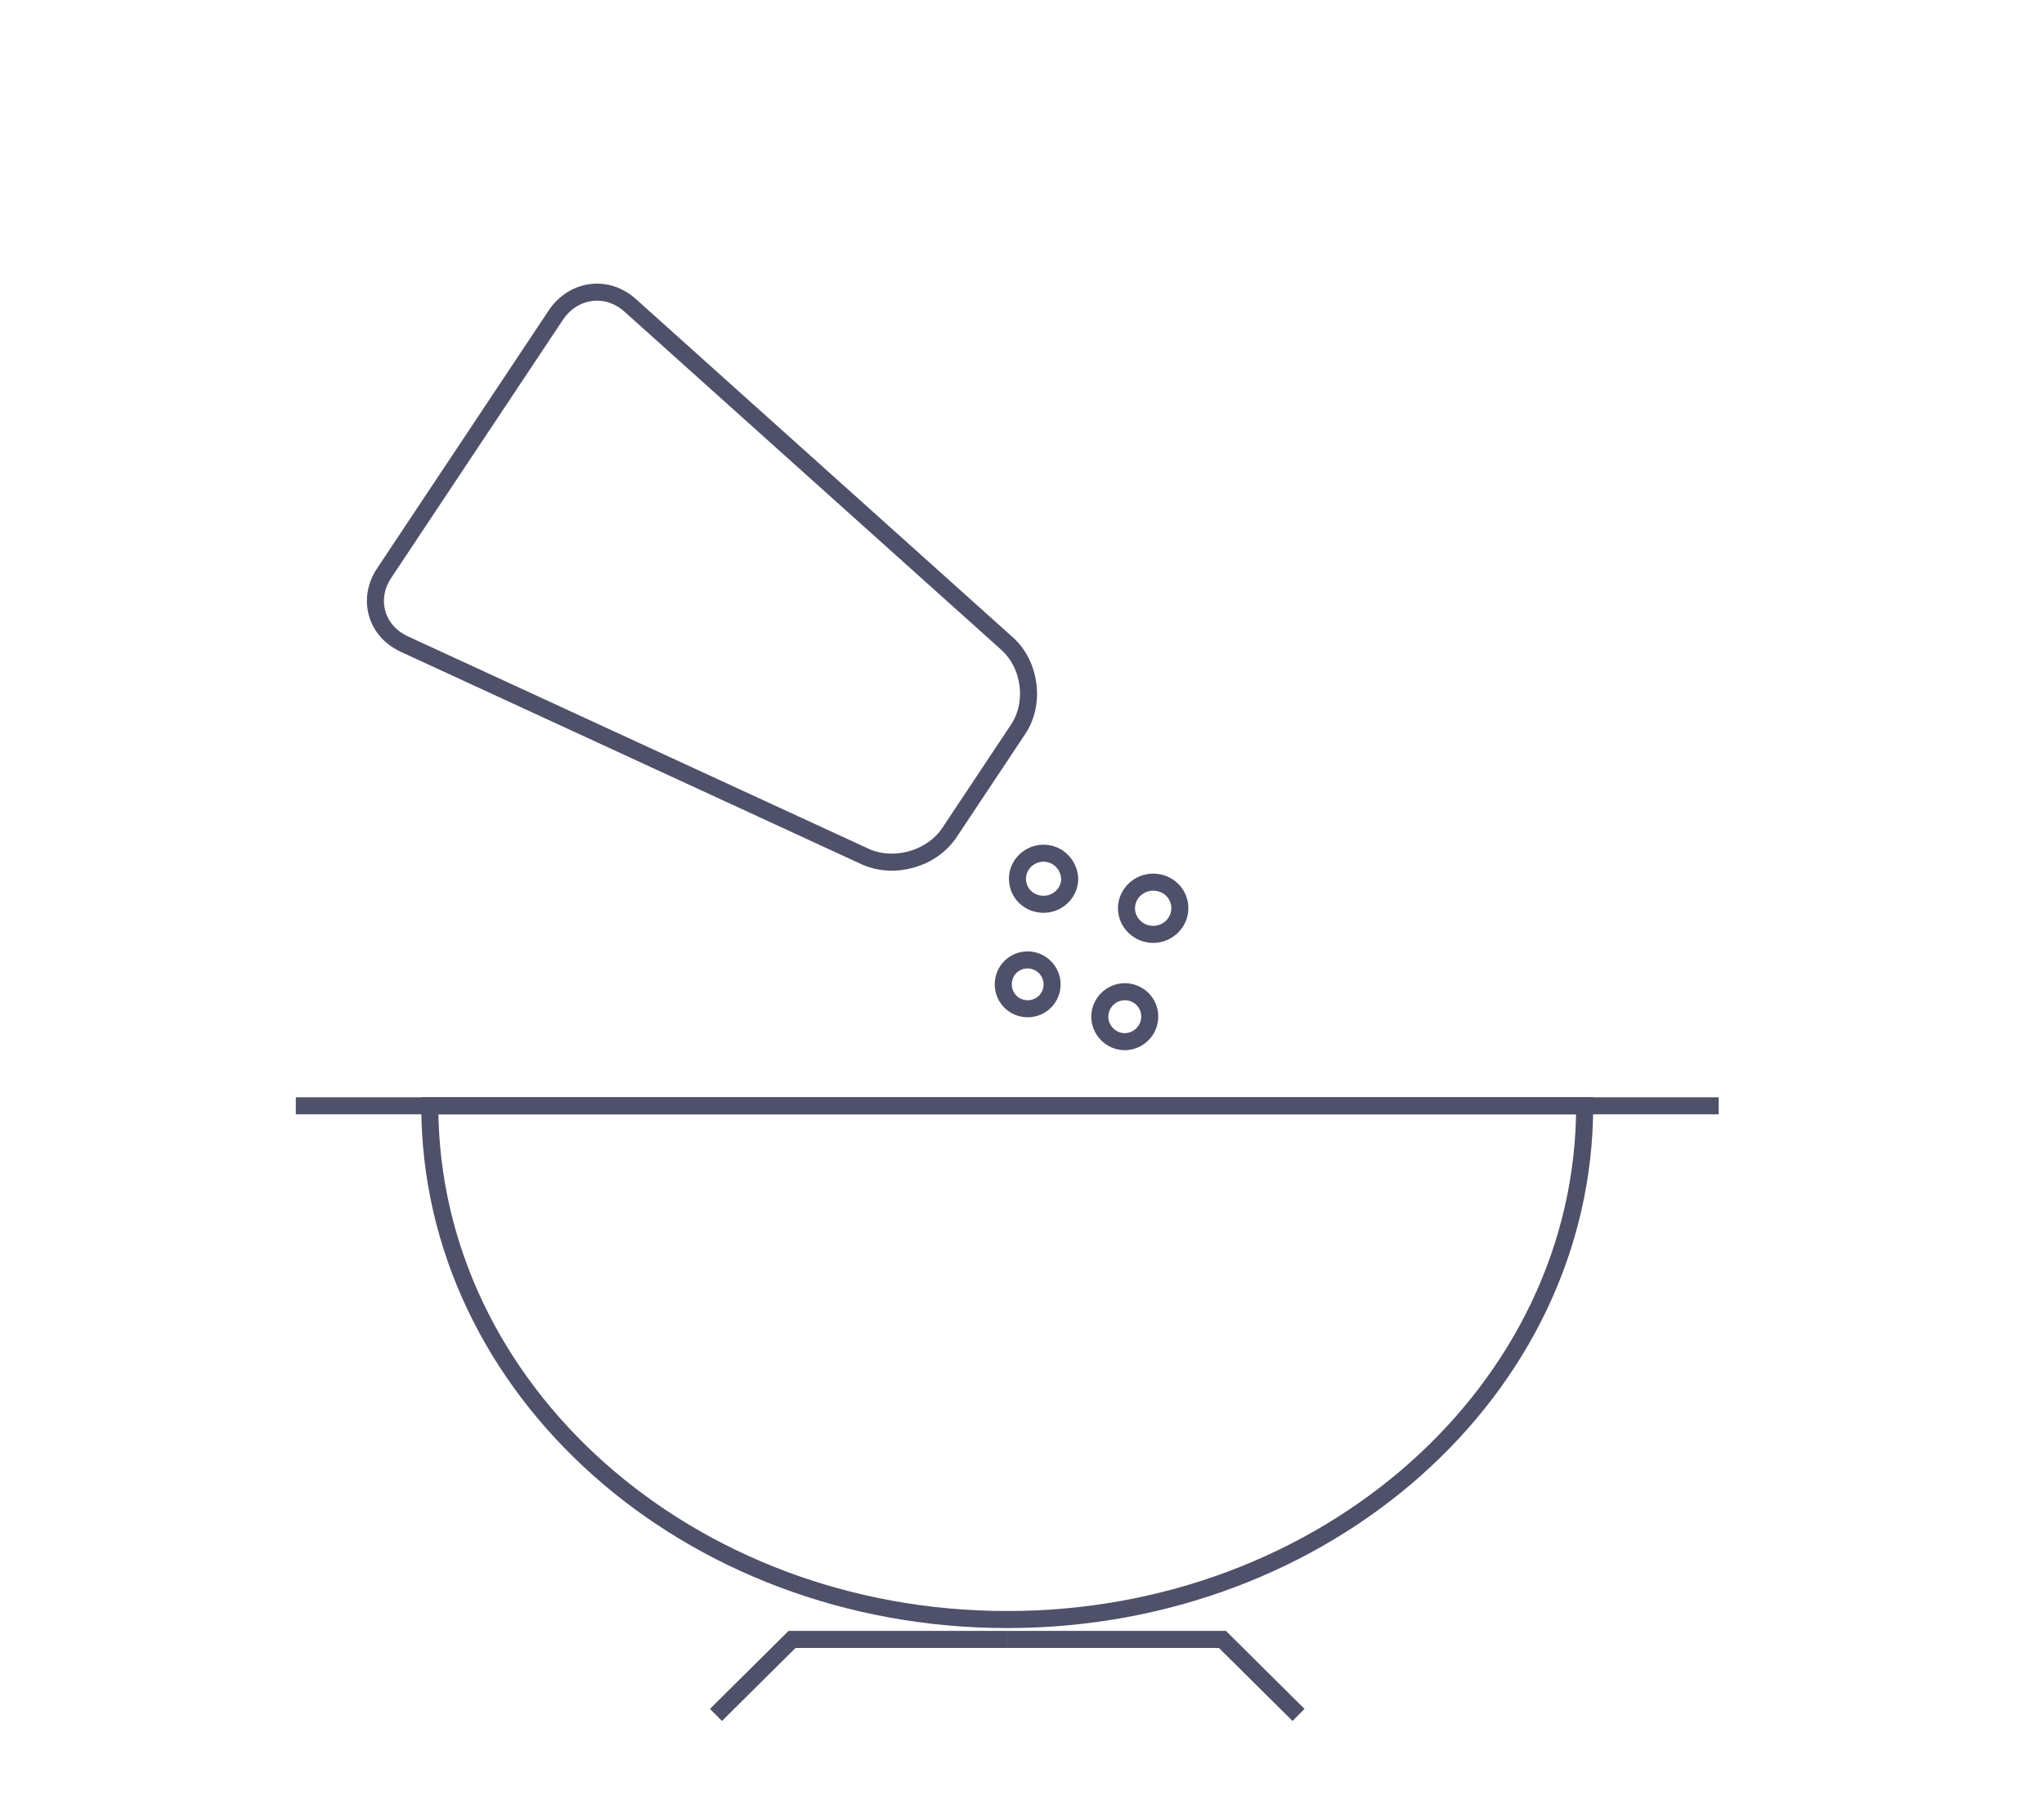
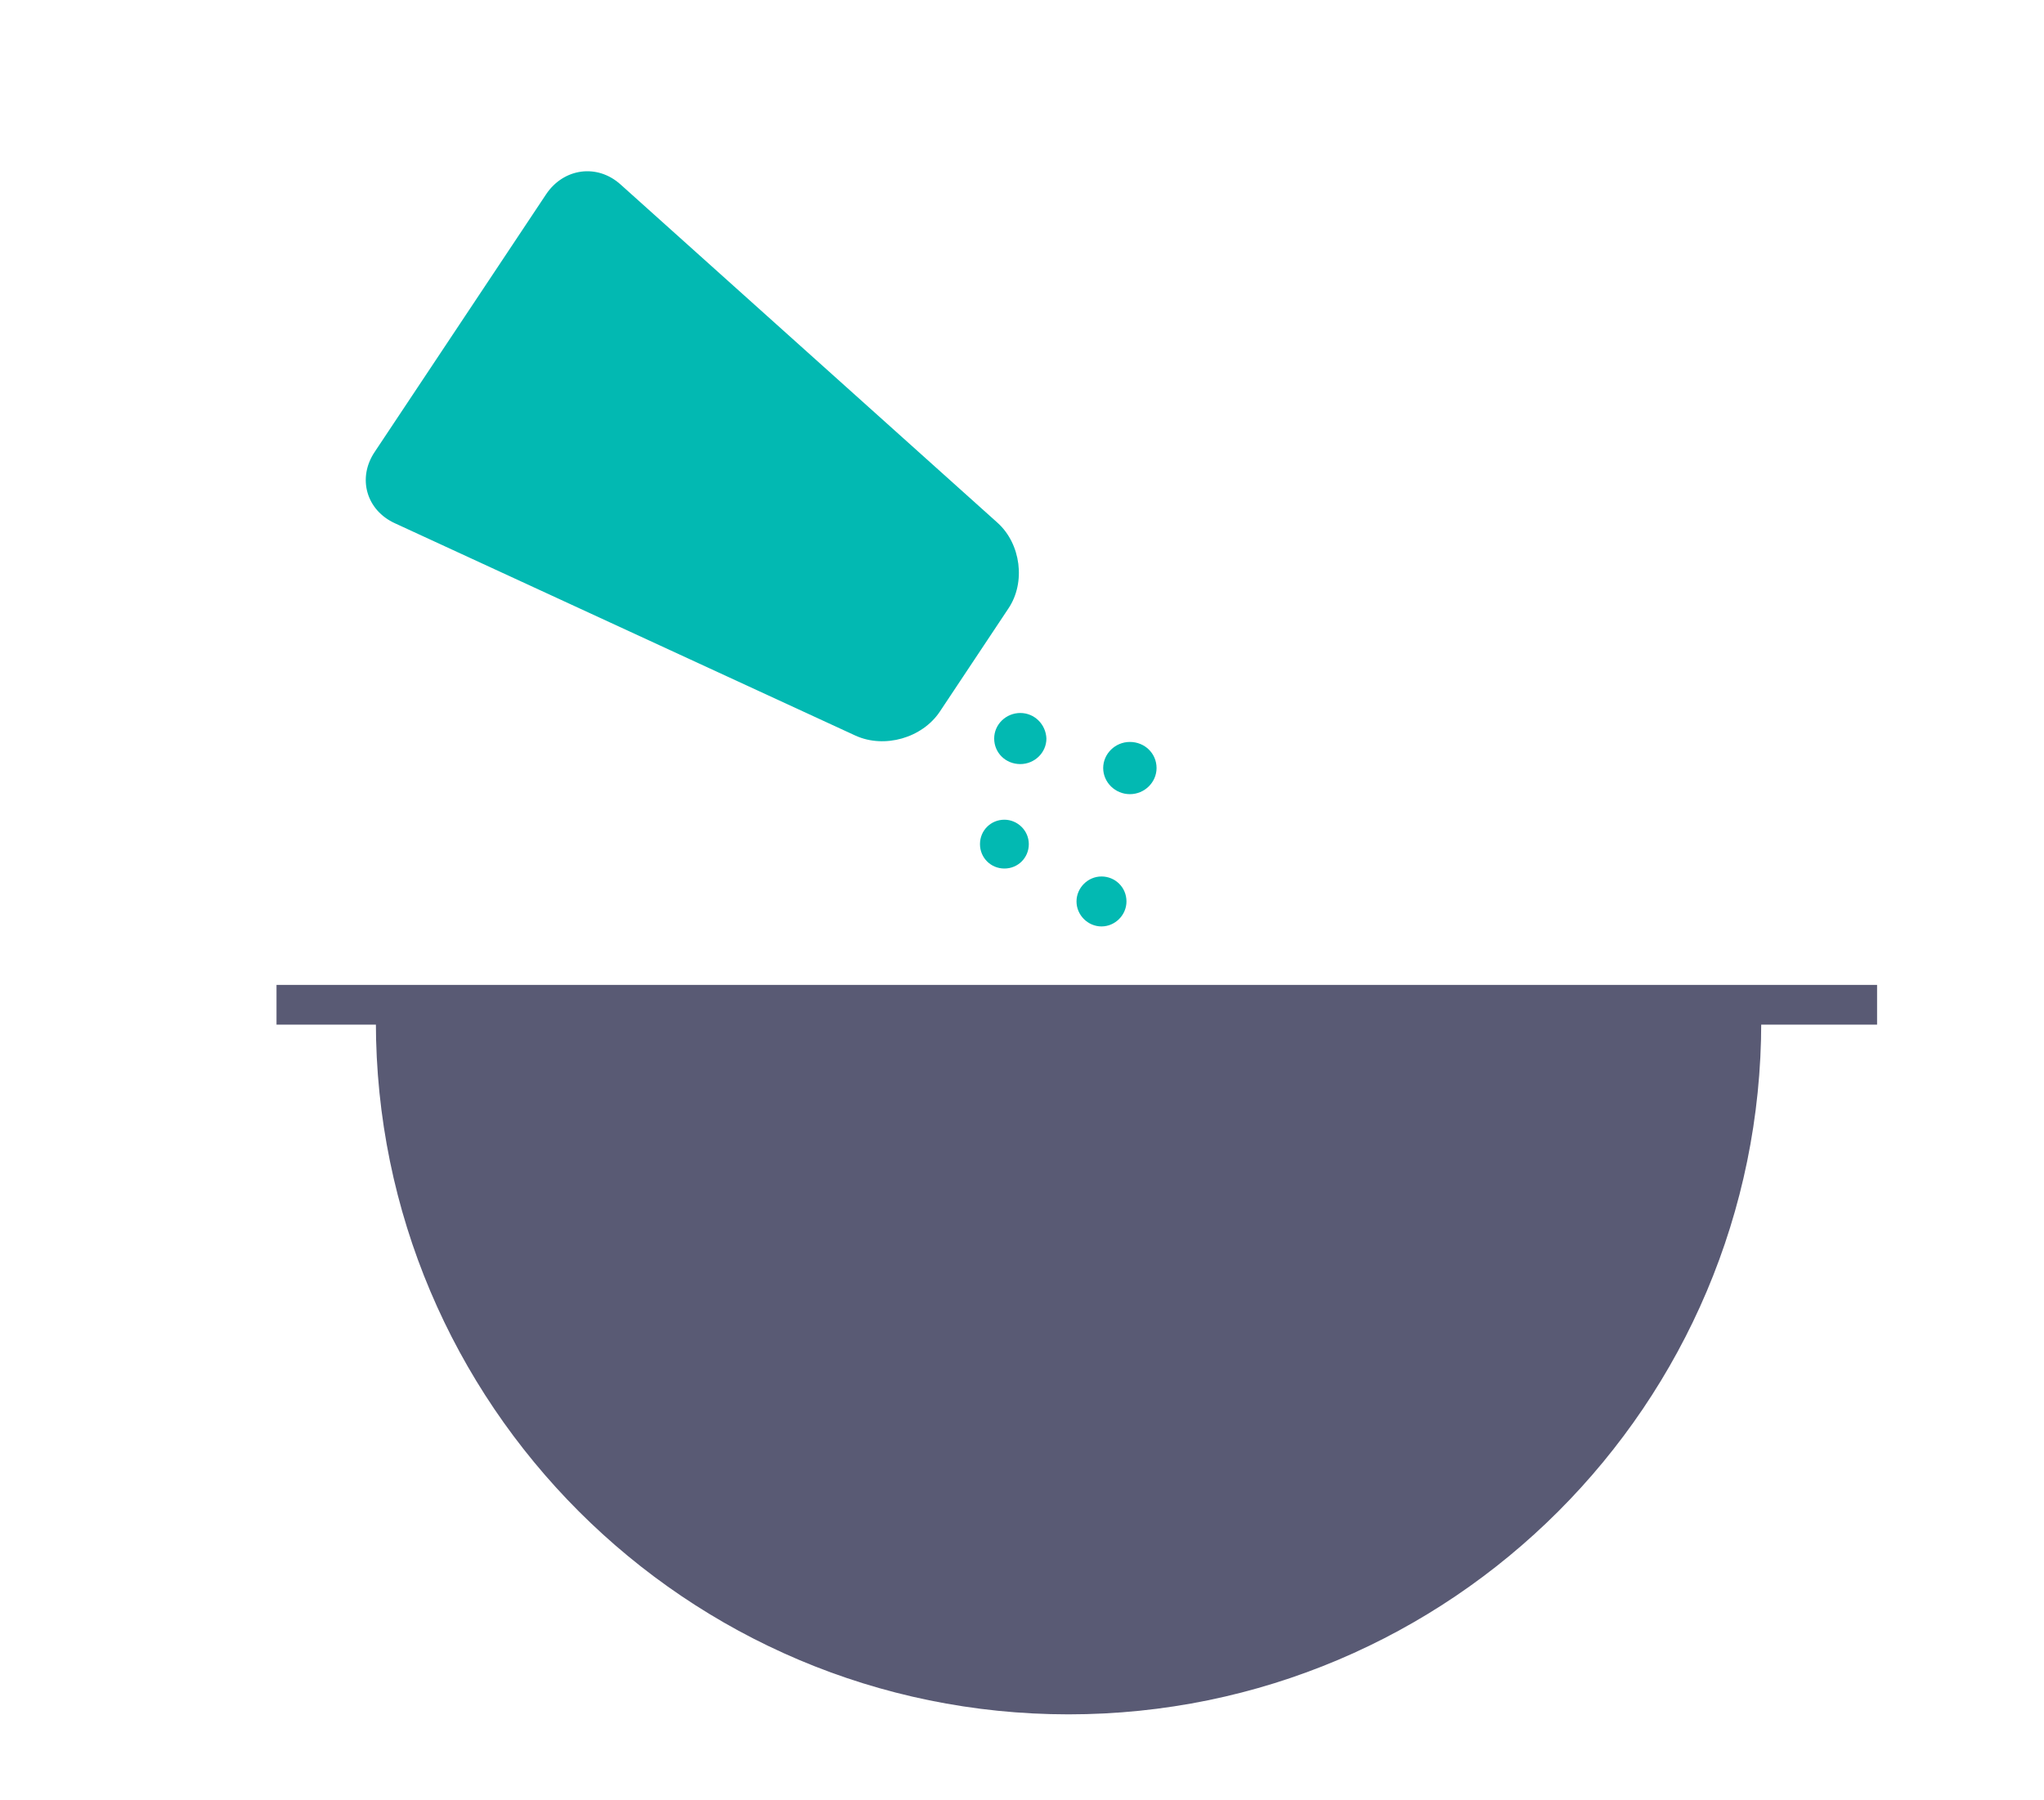
- <svg xmlns="http://www.w3.org/2000/svg" version="1.1" id="Layer_1" x="0px" y="0px" viewBox="0 2 360 317" style="enable-background:new 0 2 360 317;" xml:space="preserve">
+ <svg xmlns="http://www.w3.org/2000/svg" version="1.1" id="Layer_1" x="0px" y="0px" viewBox="0 22 360 317" style="enable-background:new 0 22 360 317;" xml:space="preserve">
  <style type="text/css">
- 	.st0{fill:none;stroke:#4F5069;stroke-width:3;stroke-miterlimit:10;}
+ 	.st0{fill:#02B9B2;}
+ 	.st1{fill:none;stroke:#595A74;stroke-width:7;stroke-miterlimit:10;}
+ 	.st2{fill:#595A74;stroke:#595A74;stroke-width:7;stroke-miterlimit:10;}
</style>
-   <g>
-     <path class="st0" d="M203.1,166.6c2.6,0,4.7-2.1,4.7-4.6c0-2.6-2.1-4.6-4.7-4.6c-2.6,0-4.7,2.1-4.7,4.6S200.5,166.6,203.1,166.6z" />
-     <path class="st0" d="M181,171.1c-2.4,0-4.3,1.9-4.3,4.3c0,2.4,1.9,4.3,4.3,4.3c2.4,0,4.3-1.9,4.3-4.3   C185.3,173,183.3,171.1,181,171.1z" />
-     <path class="st0" d="M198.1,176.7c-2.4,0-4.4,2-4.4,4.4s2,4.4,4.4,4.4s4.4-2,4.4-4.4C202.5,178.6,200.5,176.7,198.1,176.7z" />
-     <path class="st0" d="M183.8,152.3c-2.5,0-4.6,2-4.6,4.5s2,4.5,4.6,4.5c2.5,0,4.6-2,4.6-4.5C188.3,154.3,186.3,152.3,183.8,152.3z" />
-     <path class="st0" d="M177.4,287.3c56.1,0,101.7-40.5,101.7-90.5H75.7C75.7,246.8,121.2,287.3,177.4,287.3z" />
-     <line class="st0" x1="52.1" y1="196.8" x2="302.7" y2="196.8" />
-     <g>
-       <polyline class="st0" points="126.1,304.1 139.5,290.8 177.4,290.8   " />
-       <polyline class="st0" points="228.7,304.1 215.3,290.8 177.4,290.8   " />
-     </g>
-     <path class="st0" d="M177.4,115.4c4.1,3.7,5,10.5,1.9,15.1l-12.1,18.2c-3.1,4.6-9.7,6.5-14.8,4.2l-81.1-37.4   c-5.1-2.3-6.7-8-3.6-12.6l30.2-45.4c3.1-4.6,9-5.4,13.1-1.7L177.4,115.4z" />
-   </g>
+   <path class="st0" d="M199,161.9c2.6,0,4.7-2.1,4.7-4.6c0-2.6-2.1-4.6-4.7-4.6c-2.6,0-4.7,2.1-4.7,4.6S196.4,161.9,199,161.9z" />
+   <path class="st0" d="M176.9,166.4c-2.4,0-4.3,1.9-4.3,4.3c0,2.4,1.9,4.3,4.3,4.3c2.4,0,4.3-1.9,4.3-4.3S179.2,166.4,176.9,166.4z" />
+   <path class="st0" d="M194,176.4c-2.4,0-4.4,2-4.4,4.4s2,4.4,4.4,4.4s4.4-2,4.4-4.4C198.4,178.3,196.4,176.4,194,176.4z" />
+   <path class="st0" d="M179.7,147.6c-2.5,0-4.6,2-4.6,4.5s2,4.5,4.6,4.5c2.5,0,4.6-2,4.6-4.5C184.2,149.6,182.2,147.6,179.7,147.6z" />
+   <line class="st1" x1="48.7" y1="199" x2="330.6" y2="199" />
+   <path class="st0" d="M175.7,114.1c4.1,3.7,5,10.5,1.9,15.1l-12.1,18.2c-3.1,4.6-9.7,6.5-14.8,4.2l-81.1-37.4  c-5.1-2.3-6.7-8-3.6-12.6l30.2-45.4c3.1-4.6,9-5.4,13.1-1.7L175.7,114.1z" />
+   <path class="st2" d="M306.7,202c0,65.4-53.1,118.5-118.5,118.5S69.7,267.4,69.7,202" />
</svg>
